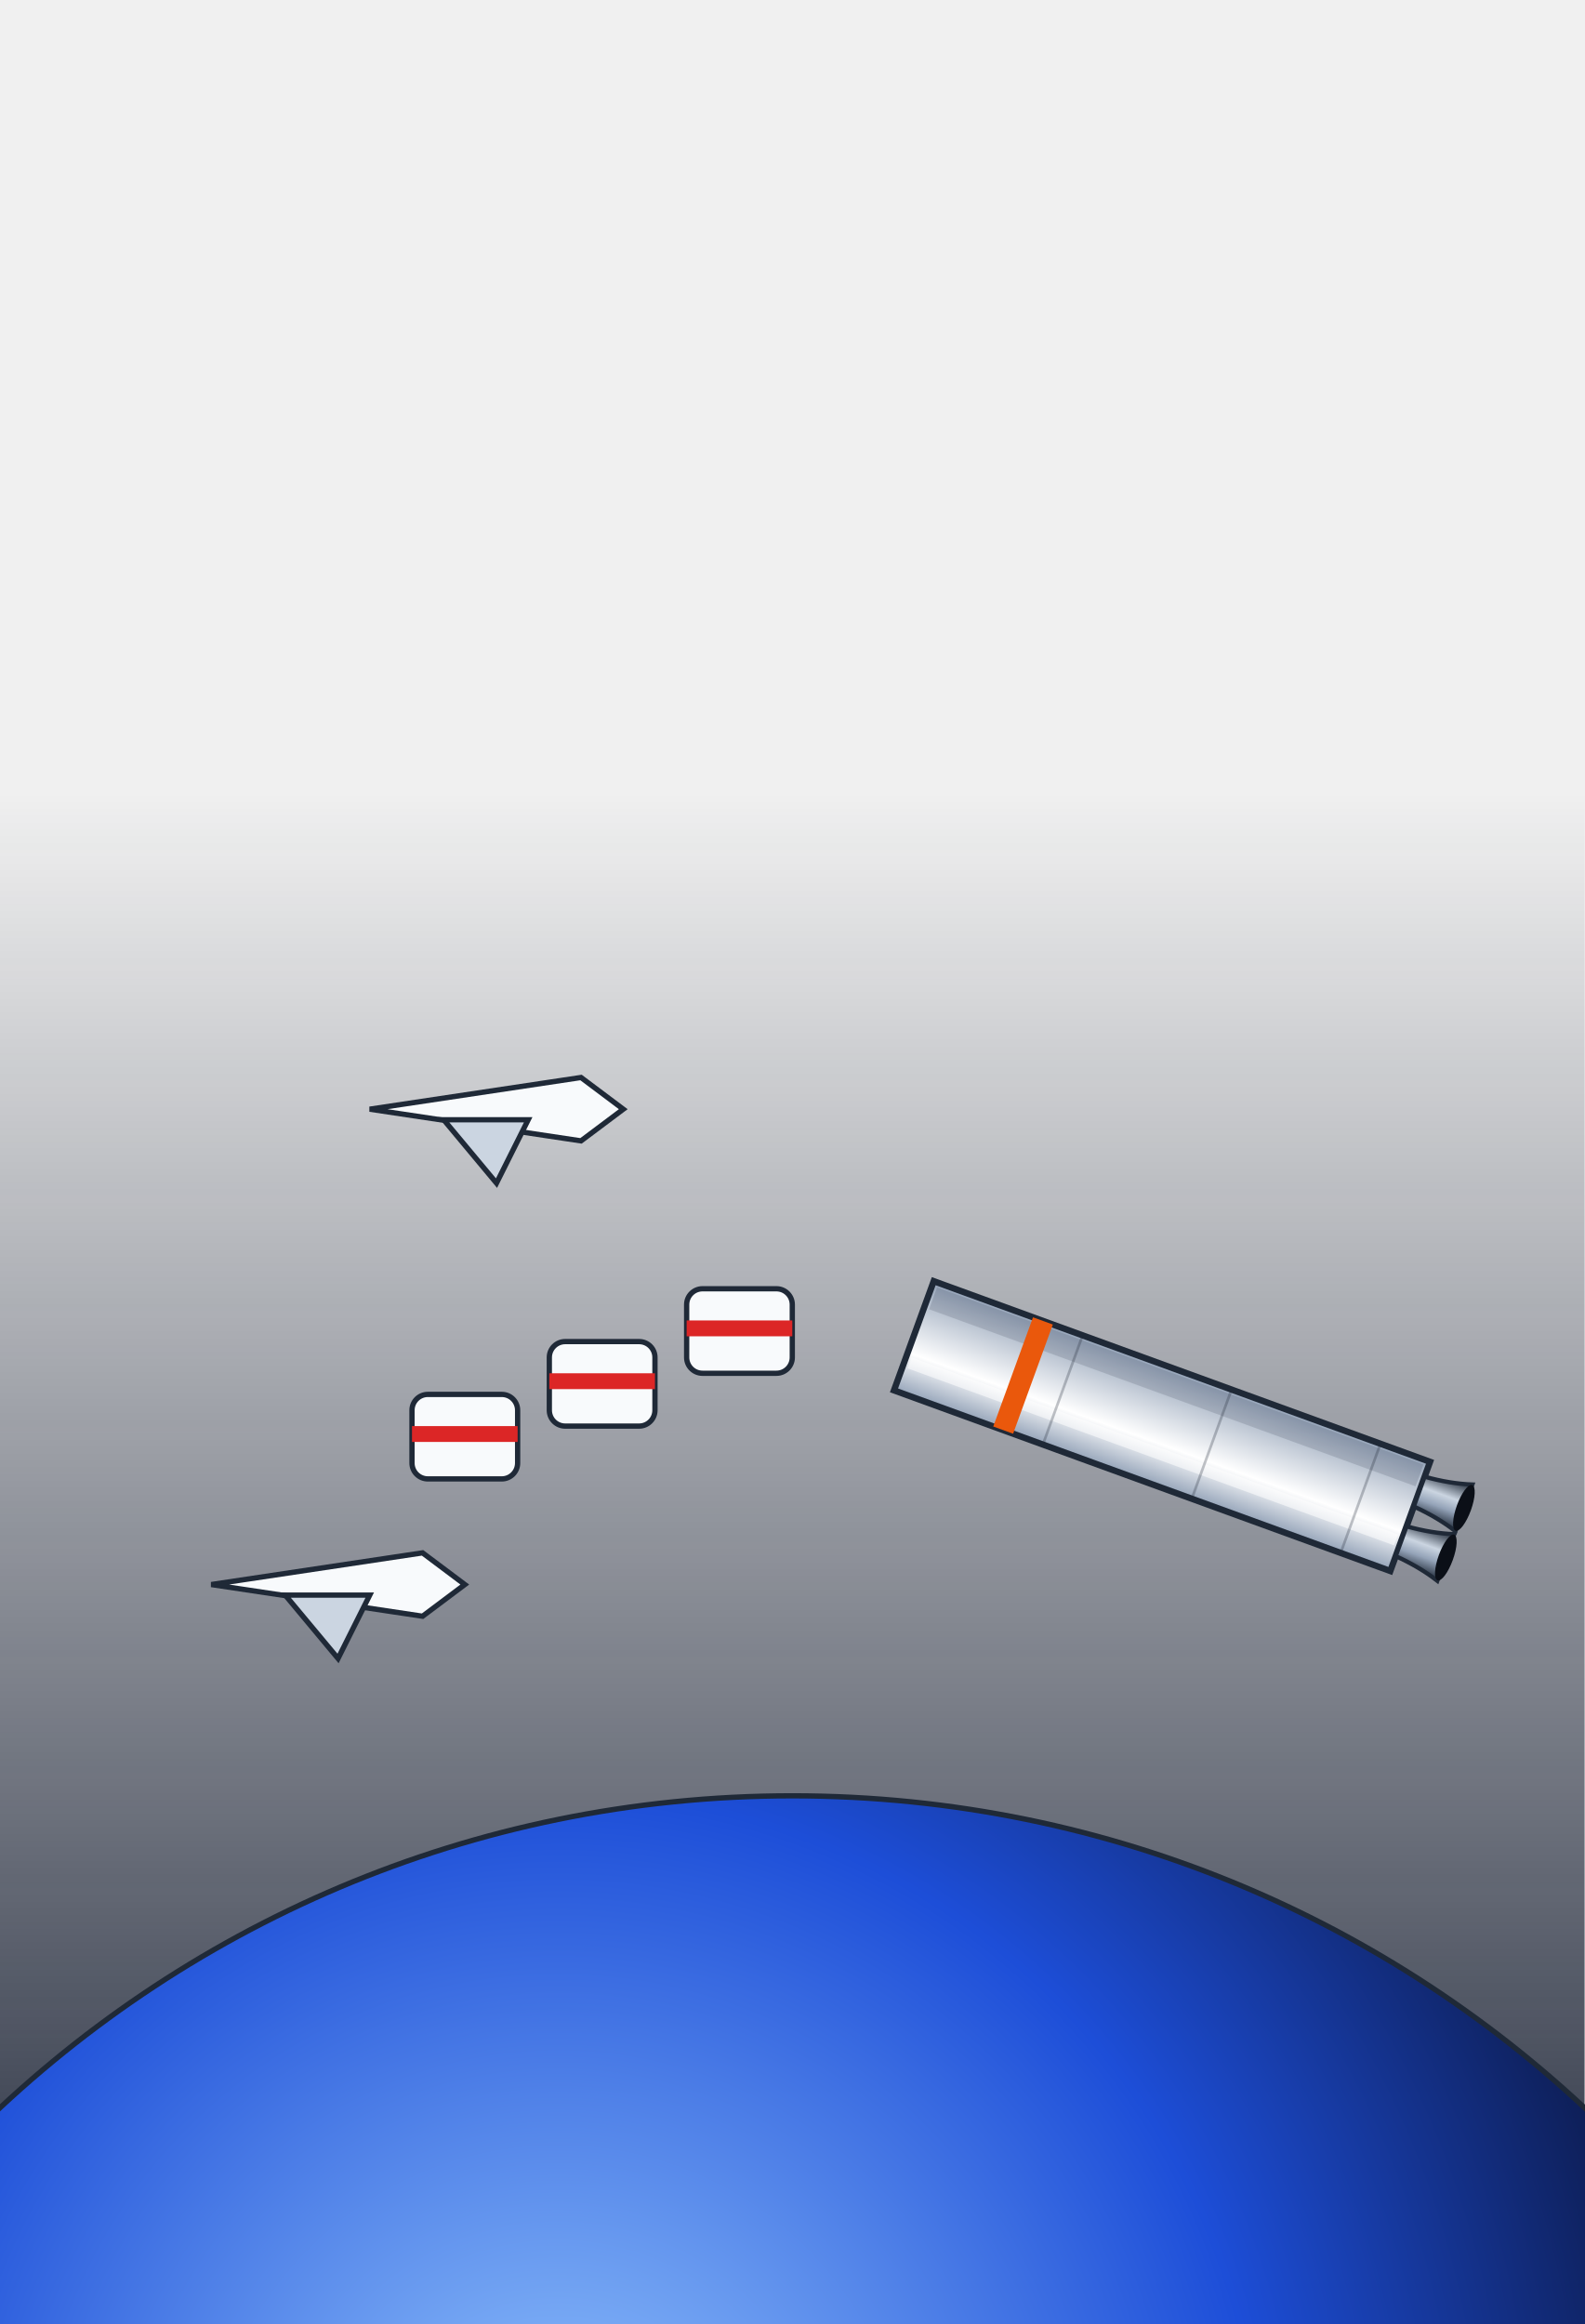
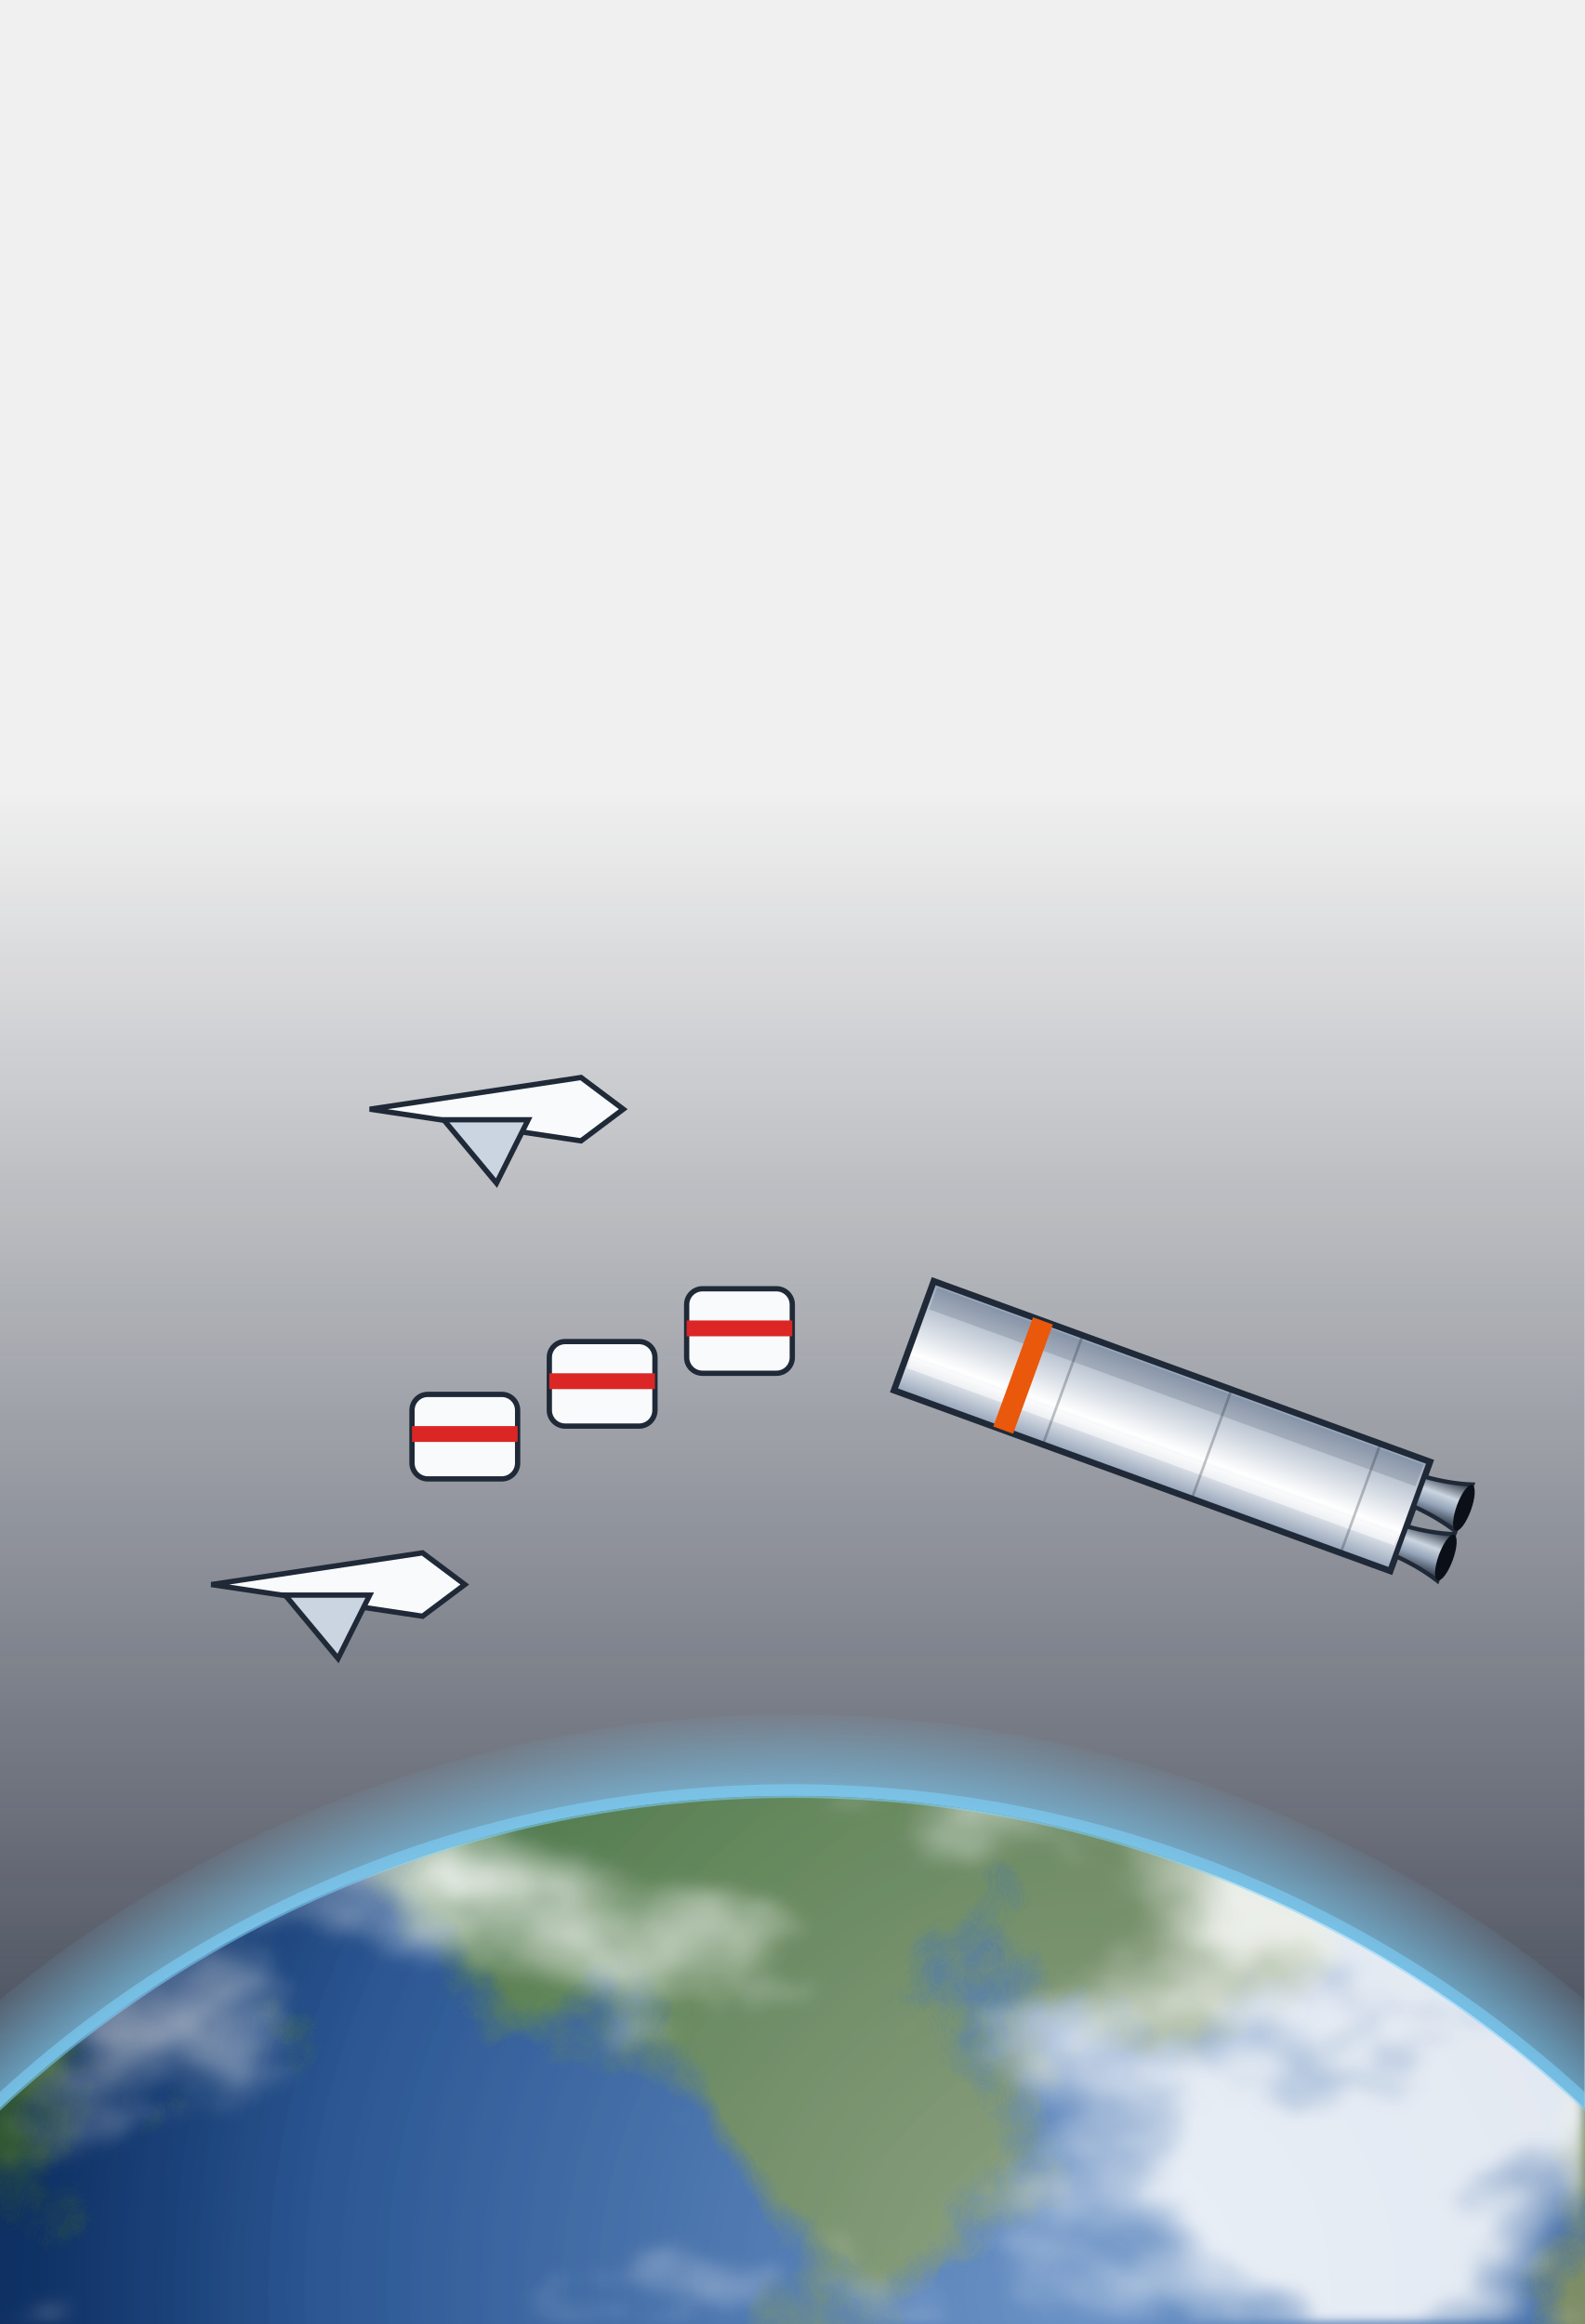
<svg xmlns="http://www.w3.org/2000/svg" viewBox="0 0 300 440" width="300" height="440">
  <defs>
    <filter id="glow" x="-50%" y="-50%" width="200%" height="200%">
      <feGaussianBlur stdDeviation="4" result="b" />
      <feMerge>
        <feMergeNode in="b" />
        <feMergeNode in="SourceGraphic" />
      </feMerge>
    </filter>
    <filter id="soft" x="-50%" y="-50%" width="200%" height="200%">
      <feGaussianBlur stdDeviation="6" />
    </filter>
    <linearGradient id="wht" x1="0" y1="0" x2="1" y2="0">
      <stop offset="0" stop-color="#94a3b8" stop-opacity="1" />
      <stop offset="0.35" stop-color="#ffffff" stop-opacity="1" />
      <stop offset="1" stop-color="#94a3b8" stop-opacity="1" />
    </linearGradient>
    <linearGradient id="ste" x1="0" y1="0" x2="1" y2="0">
      <stop offset="0" stop-color="#64748b" stop-opacity="1" />
      <stop offset="0.4" stop-color="#e2e8f0" stop-opacity="1" />
      <stop offset="0.7" stop-color="#cbd5e1" stop-opacity="1" />
      <stop offset="1" stop-color="#475569" stop-opacity="1" />
    </linearGradient>
    <linearGradient id="org" x1="0" y1="0" x2="1" y2="0">
      <stop offset="0" stop-color="#9a3412" stop-opacity="1" />
      <stop offset="0.4" stop-color="#fb923c" stop-opacity="1" />
      <stop offset="1" stop-color="#9a3412" stop-opacity="1" />
    </linearGradient>
    <linearGradient id="blk" x1="0" y1="0" x2="1" y2="0">
      <stop offset="0" stop-color="#111827" stop-opacity="1" />
      <stop offset="0.4" stop-color="#4b5563" stop-opacity="1" />
      <stop offset="1" stop-color="#111827" stop-opacity="1" />
    </linearGradient>
    <linearGradient id="flm" x1="0" y1="0" x2="0" y2="1">
      <stop offset="0" stop-color="#ffffff" stop-opacity="1" />
      <stop offset="0.25" stop-color="#fde68a" stop-opacity="1" />
      <stop offset="0.7" stop-color="#f97316" stop-opacity="0.8" />
      <stop offset="1" stop-color="#f97316" stop-opacity="0" />
    </linearGradient>
    <linearGradient id="bel" x1="0" y1="0" x2="1" y2="0">
      <stop offset="0" stop-color="#1f2937" stop-opacity="1" />
      <stop offset="0.35" stop-color="#94a3b8" stop-opacity="1" />
      <stop offset="0.6" stop-color="#cbd5e1" stop-opacity="1" />
      <stop offset="1" stop-color="#1f2937" stop-opacity="1" />
    </linearGradient>
    <linearGradient id="gnd" x1="0" y1="0" x2="0" y2="1">
      <stop offset="0" stop-color="#000" stop-opacity="0" />
      <stop offset="1" stop-color="#000" stop-opacity="0.35" />
    </linearGradient>
    <radialGradient id="earth" cx="40%" cy="30%" r="50%">
      <stop offset="0" stop-color="#93c5fd" stop-opacity="1" />
      <stop offset="0.6" stop-color="#1d4ed8" stop-opacity="1" />
      <stop offset="1" stop-color="#0b1640" stop-opacity="1" />
    </radialGradient>
    <linearGradient id="sky" x1="0" y1="0" x2="0" y2="1">
      <stop offset="0" stop-color="#0f172a" stop-opacity="0" />
      <stop offset="1" stop-color="#0f172a" stop-opacity="0.8" />
    </linearGradient>
    <linearGradient id="shHull" x1="0" y1="0" x2="1" y2="0">
      <stop offset="0" stop-color="#e3e7ee" stop-opacity="1" />
      <stop offset="0.45" stop-color="#9aa3b2" stop-opacity="1" />
      <stop offset="1" stop-color="#3b424f" stop-opacity="1" />
    </linearGradient>
    <radialGradient id="shTank" cx="35%" cy="35%" r="70%">
      <stop offset="0" stop-color="#f4f6fa" stop-opacity="1" />
      <stop offset="0.55" stop-color="#a7b0be" stop-opacity="1" />
      <stop offset="1" stop-color="#4b5260" stop-opacity="1" />
    </radialGradient>
    <linearGradient id="shRad" x1="0" y1="0" x2="0" y2="1">
      <stop offset="0" stop-color="#3a4252" stop-opacity="1" />
      <stop offset="1" stop-color="#262c38" stop-opacity="1" />
    </linearGradient>
    <linearGradient id="shPv" x1="0" y1="0" x2="0" y2="1">
      <stop offset="0" stop-color="#1e3a8a" stop-opacity="1" />
      <stop offset="1" stop-color="#172554" stop-opacity="1" />
    </linearGradient>
  </defs>
  <rect x="0" y="150" width="300" height="262" fill="url(#sky)" />
-   <circle cx="150" cy="560" r="220" fill="url(#earth)" stroke="#1f2937" />
+   <defs>
+     <clipPath id="ewsc">
+       <circle cx="150" cy="560" r="220" />
+     </clipPath>
+     <radialGradient id="ewss" cx="62.8%" cy="21.2%" r="75%">
+       <stop offset="0" stop-color="#1e5aa8" />
+       <stop offset="1" stop-color="#0b2a5c" />
+     </radialGradient>
+     <filter id="ewsl" x="0" y="0" width="100%" height="100%">
+       <feTurbulence type="fractalNoise" baseFrequency="0.007" numOctaves="7" seed="14" />
+       <feColorMatrix type="matrix" values="0 0 0 0 0  0 0 0 0 0  0 0 0 0 0  14 0 0 0 -7.3" />
+       <feComposite in="SourceGraphic" operator="in" />
+     </filter>
+     <filter id="ewsk" x="0" y="0" width="100%" height="100%">
+       <feTurbulence type="fractalNoise" baseFrequency="0.01 0.016" numOctaves="6" seed="21" />
+       <feColorMatrix type="matrix" values="0 0 0 0 1  0 0 0 0 1  0 0 0 0 1  5 0 0 0 -2.5" />
+       <feGaussianBlur stdDeviation="1.2" />
+     </filter>
+     <linearGradient id="ewslg" x1="0" y1="0" x2="1" y2="1">
+       <stop offset="0" stop-color="#2f6b3a" />
+       <stop offset="1" stop-color="#8a7a4a" />
+     </linearGradient>
+     <radialGradient id="ewsn" cx="62.8%" cy="21.2%" r="95%">
+       <stop offset="0.35" stop-color="#000" stop-opacity="0" />
+       <stop offset="0.72" stop-color="#020617" stop-opacity="0.55" />
+       <stop offset="1" stop-color="#000" stop-opacity="0.92" />
+     </radialGradient>
+     <radialGradient id="ewsh" cx="62.8%" cy="21.2%" r="45%">
+       <stop offset="0" stop-color="#fff" stop-opacity="0.35" />
+       <stop offset="1" stop-color="#fff" stop-opacity="0" />
+     </radialGradient>
+     <radialGradient id="ewsa" cx="50%" cy="50%" r="50%">
+       <stop offset="0.9" stop-color="#7dd3fc" stop-opacity="0.9" />
+       <stop offset="1" stop-color="#7dd3fc" stop-opacity="0" />
+     </radialGradient>
+   </defs>
+   <circle cx="150" cy="560" r="235.4" fill="url(#ewsa)" />
+   <g clip-path="url(#ewsc)">
+     <circle cx="150" cy="560" r="220" fill="url(#ewss)" />
+     <rect x="-70" y="340" width="440" height="440" fill="url(#ewslg)" filter="url(#ewsl)" />
+     <rect x="-70" y="340" width="440" height="440" fill="#fff" filter="url(#ewsk)" opacity="0.85" />
+     <circle cx="150" cy="560" r="220" fill="url(#ewsh)" />
+     <circle cx="150" cy="560" r="220" fill="url(#ewsn)" />
+   </g>
+   <circle cx="150" cy="560" r="220.9" fill="none" stroke="#7dd3fc" stroke-width="2.6" stroke-opacity="0.55" />
  <g transform="rotate(-70 220 270)">
    <rect x="209" y="220" width="22" height="100" fill="url(#wht)" stroke="#1f2937" stroke-width="1.2" />
    <rect x="213.8" y="221" width="2.2" height="98" fill="#fff" opacity="0.55" />
    <rect x="225.7" y="221" width="4.4" height="98" fill="#0f172a" opacity="0.14" />
    <line x1="209" y1="250" x2="231" y2="250" stroke="#1f2937" stroke-width="0.5" opacity="0.28" />
    <line x1="209" y1="280" x2="231" y2="280" stroke="#1f2937" stroke-width="0.5" opacity="0.28" />
    <line x1="209" y1="310" x2="231" y2="310" stroke="#1f2937" stroke-width="0.5" opacity="0.28" />
    <rect x="209" y="240" width="22" height="4" fill="#ea580c" />
    <path d="M212,320 Q211.6,325 210.3,329 L219.7,329 Q218.4,325 218,320 Z" fill="url(#bel)" stroke="#1f2937" stroke-width="0.8" />
    <ellipse cx="215" cy="329" rx="4.6" ry="1.4" fill="#0b0f17" />
    <path d="M222,320 Q221.6,325 220.3,329 L229.7,329 Q228.4,325 228,320 Z" fill="url(#bel)" stroke="#1f2937" stroke-width="0.8" />
    <ellipse cx="225" cy="329" rx="4.6" ry="1.4" fill="#0b0f17" />
  </g>
  <rect x="130" y="244" width="20" height="16" rx="3" fill="#f8fafc" stroke="#1f2937" />
  <rect x="130" y="250" width="20" height="3" fill="#dc2626" />
  <rect x="104" y="254" width="20" height="16" rx="3" fill="#f8fafc" stroke="#1f2937" />
  <rect x="104" y="260" width="20" height="3" fill="#dc2626" />
  <rect x="78" y="264" width="20" height="16" rx="3" fill="#f8fafc" stroke="#1f2937" />
  <rect x="78" y="270" width="20" height="3" fill="#dc2626" />
  <path d="M40,300 L80,294 L88,300 L80,306 Z" fill="#f8fafc" stroke="#1f2937" />
  <path d="M54,302 L64,314 L70,302 Z" fill="#cbd5e1" stroke="#1f2937" />
  <path d="M70,210 L110,204 L118,210 L110,216 Z" fill="#f8fafc" stroke="#1f2937" />
  <path d="M84,212 L94,224 L100,212 Z" fill="#cbd5e1" stroke="#1f2937" />
</svg>
